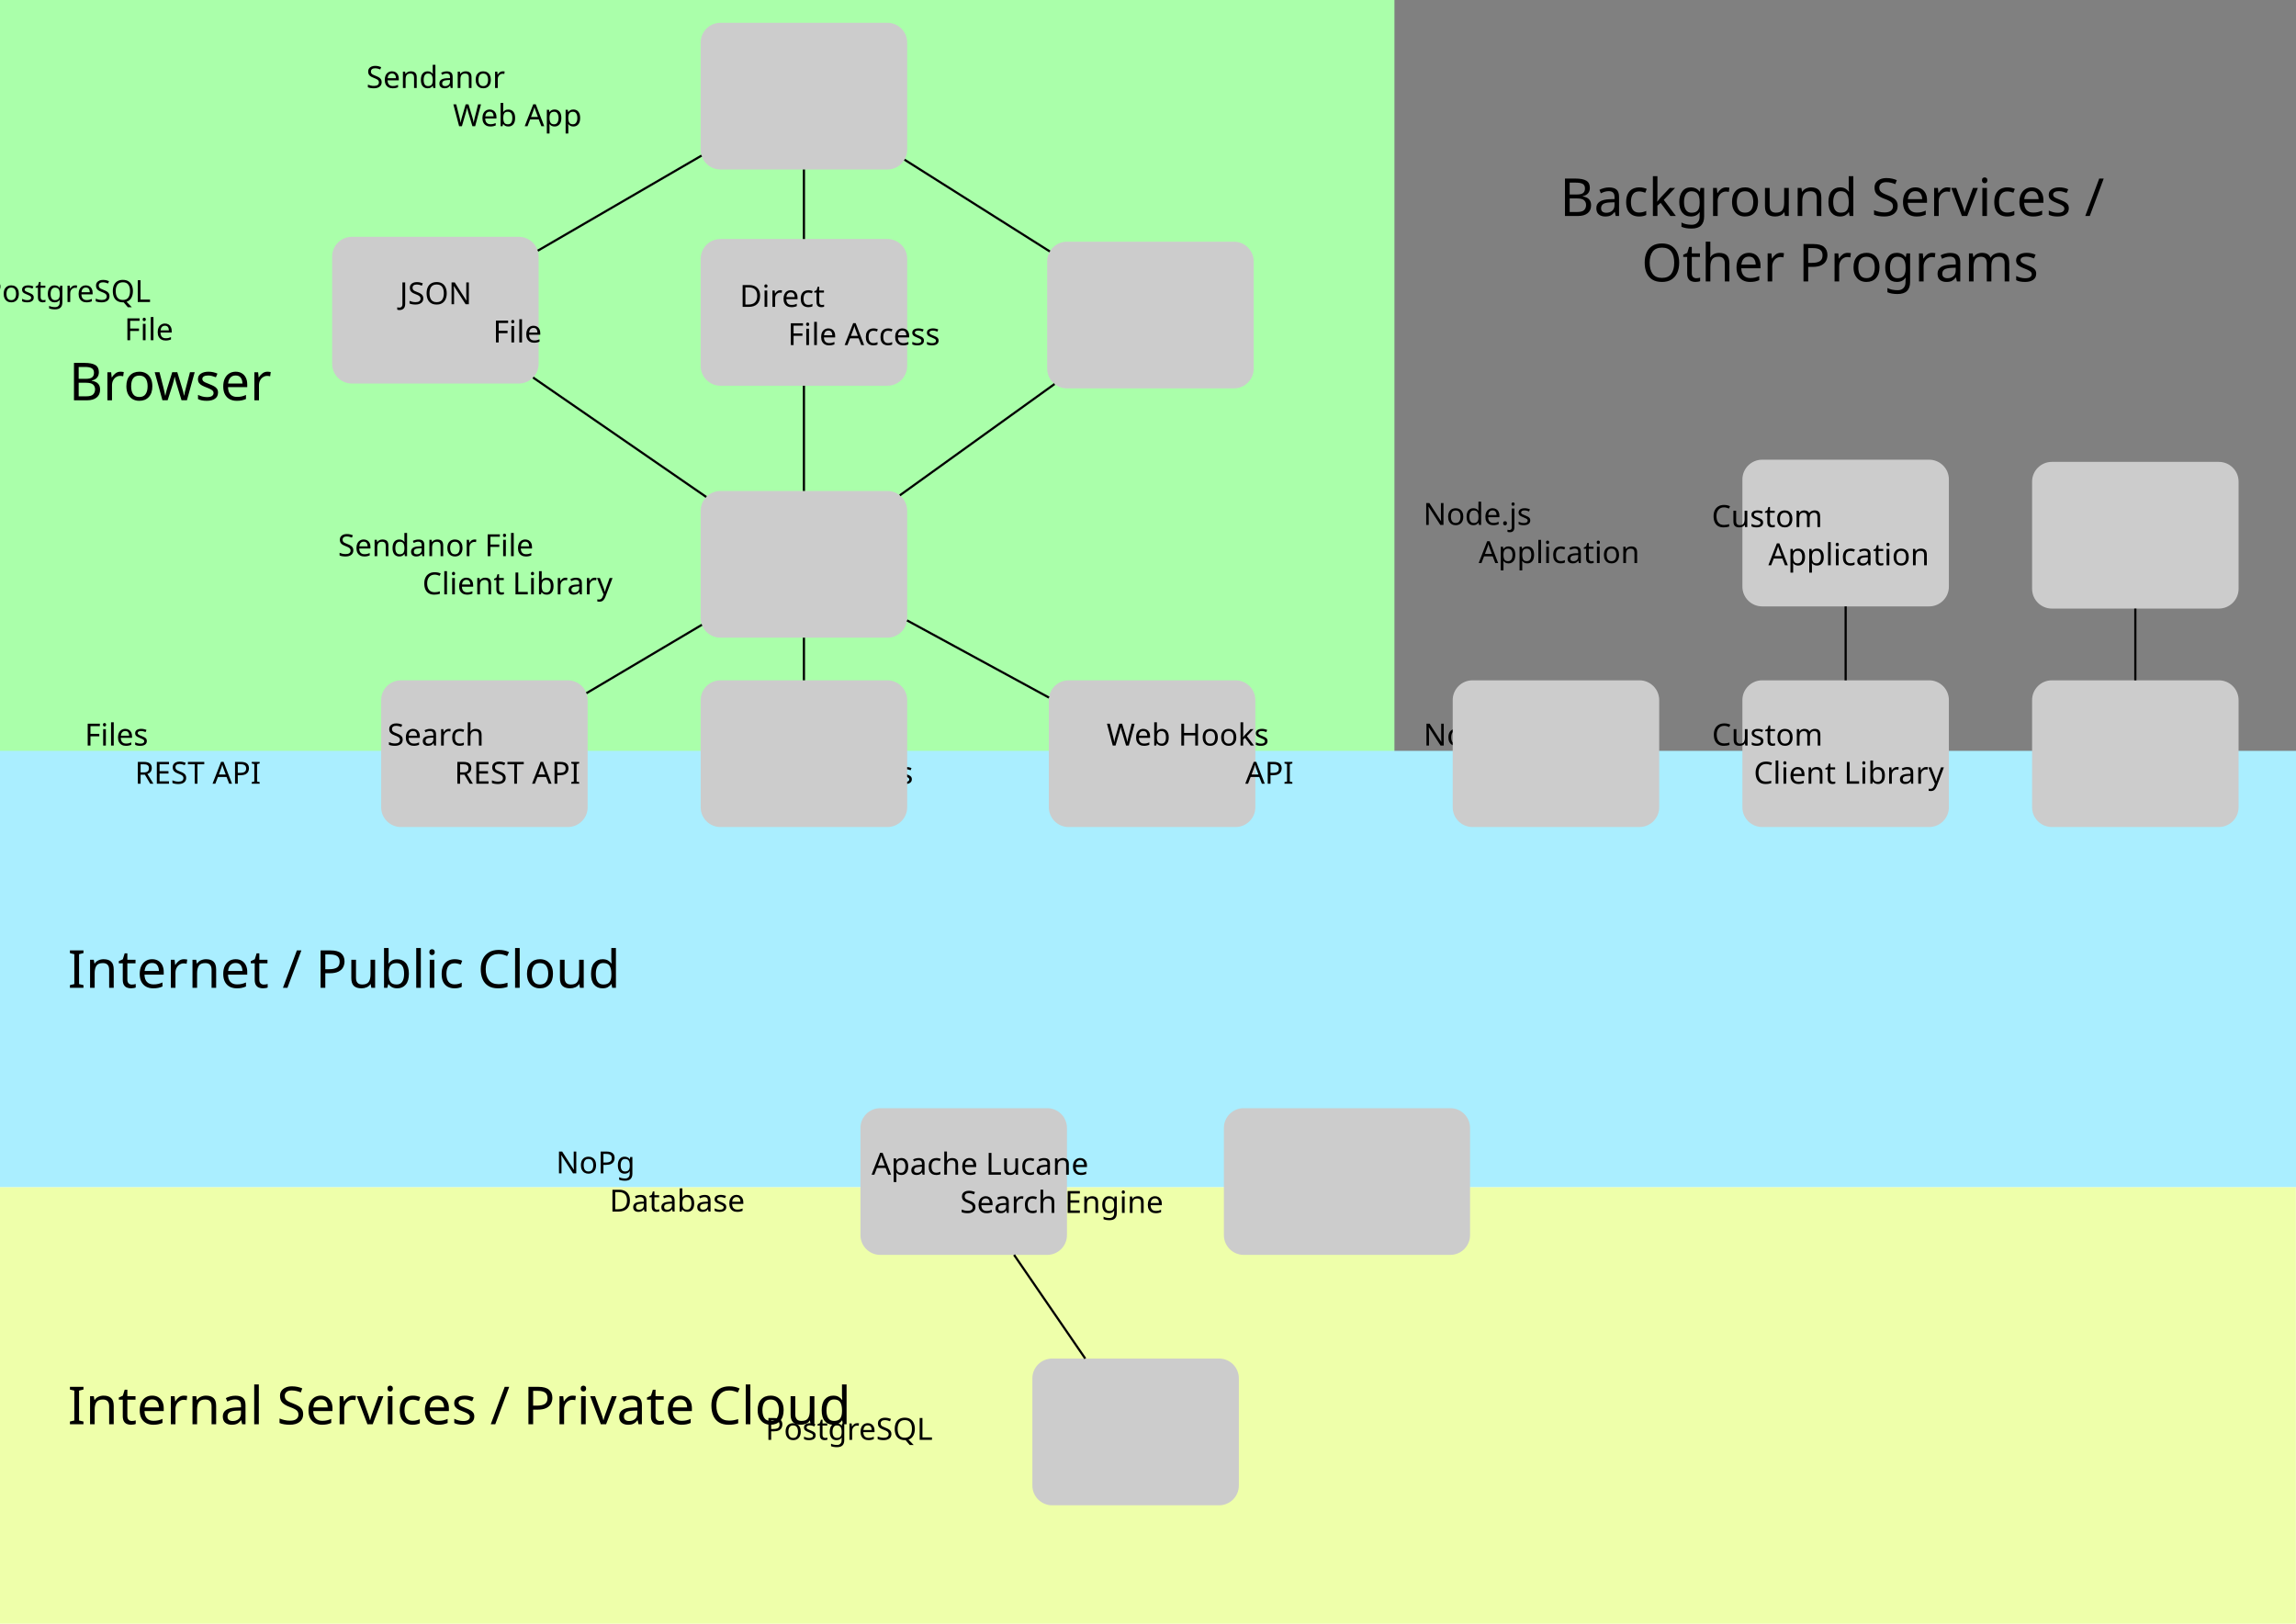
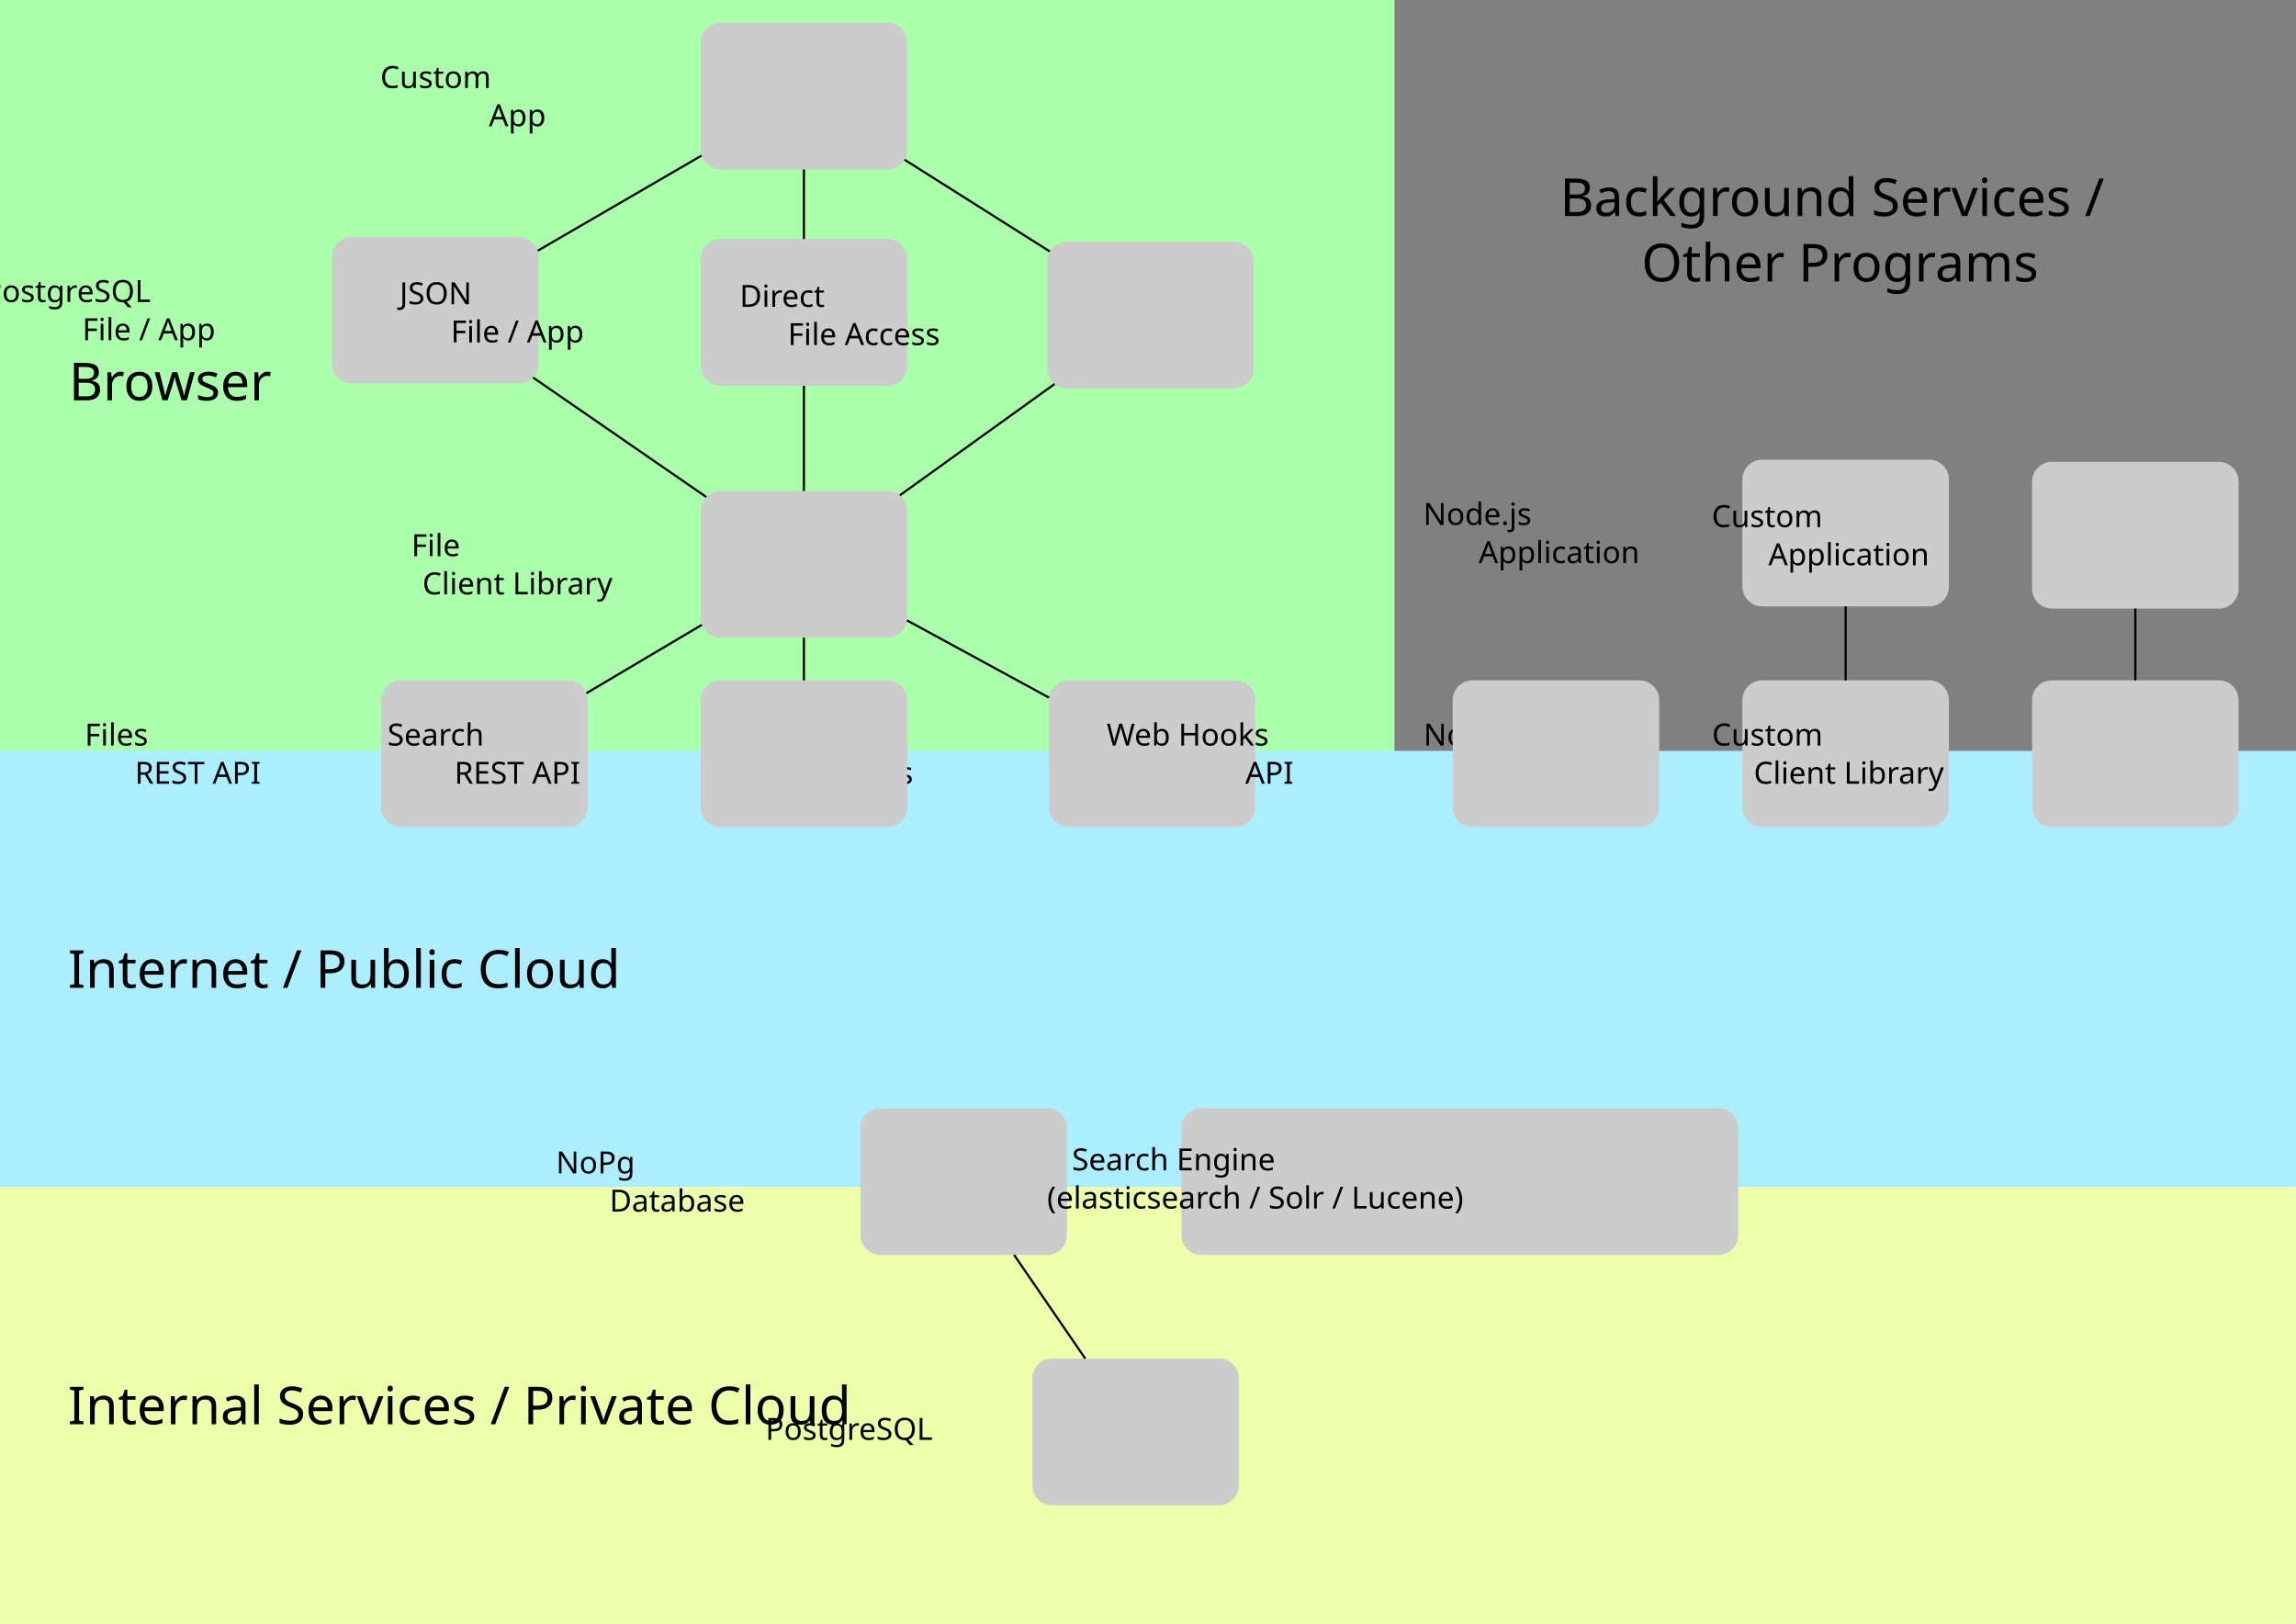
<svg xmlns="http://www.w3.org/2000/svg" width="1052.362" height="744.094" id="svg2" version="1.1">
  <defs id="defs4" />
  <g id="layer2" style="display:inline">
    <rect style="fill:#808080;fill-opacity:1;stroke:none" id="rect3663" width="432.345" height="358.991" x="620.017" y="0" />
    <rect style="fill:#aaffaa;fill-opacity:1;stroke:none;display:inline" id="rect3493" width="639.138" height="350.063" x="0" y="0" ry="0" />
    <rect style="fill:#aaeeff;fill-opacity:1;stroke:none" id="rect3554" width="1052.376" height="200" x="0" y="344.094" />
    <rect style="fill:#eeffaa;fill-opacity:1;stroke:none" id="rect3556" width="1052.289" height="200" x="0" y="544.094" />
    <text xml:space="preserve" style="font-size:14px;font-style:normal;font-variant:normal;font-weight:normal;font-stretch:normal;text-align:start;line-height:125%;letter-spacing:0px;word-spacing:0px;writing-mode:lr-tb;text-anchor:start;fill:#000000;fill-opacity:1;stroke:none;display:inline;font-family:Sans;-inkscape-font-specification:Sans" x="31.097" y="652.684" id="text3558">
      <tspan id="tspan3560" x="31.097" y="652.684" style="font-size:24px;font-style:normal;font-variant:normal;font-weight:normal;font-stretch:normal;text-align:start;line-height:125%;writing-mode:lr-tb;text-anchor:start;font-family:Sans;-inkscape-font-specification:Sans">Internal Services / Private Cloud</tspan>
    </text>
    <text xml:space="preserve" style="font-size:14px;font-style:normal;font-variant:normal;font-weight:normal;font-stretch:normal;text-align:start;line-height:125%;letter-spacing:0px;word-spacing:0px;writing-mode:lr-tb;text-anchor:start;fill:#000000;fill-opacity:1;stroke:none;display:inline;font-family:Sans;-inkscape-font-specification:Sans" x="31.097" y="452.684" id="text3562">
      <tspan id="tspan3564" x="31.097" y="452.684" style="font-size:24px;font-style:normal;font-variant:normal;font-weight:normal;font-stretch:normal;text-align:start;line-height:125%;writing-mode:lr-tb;text-anchor:start;font-family:Sans;-inkscape-font-specification:Sans">Internet / Public Cloud</tspan>
    </text>
    <text xml:space="preserve" style="font-size:14px;font-style:normal;font-variant:normal;font-weight:normal;font-stretch:normal;text-align:start;line-height:125%;letter-spacing:0px;word-spacing:0px;writing-mode:lr-tb;text-anchor:start;fill:#000000;fill-opacity:1;stroke:none;display:inline;font-family:Sans;-inkscape-font-specification:Sans" x="31.577" y="183.449" id="text3562-4">
      <tspan id="tspan3564-1" x="31.577" y="183.449" style="font-size:24px;font-style:normal;font-variant:normal;font-weight:normal;font-stretch:normal;text-align:start;line-height:125%;writing-mode:lr-tb;text-anchor:start;font-family:Sans;-inkscape-font-specification:Sans">Browser</tspan>
    </text>
    <text xml:space="preserve" style="font-size:14px;font-style:normal;font-variant:normal;font-weight:normal;font-stretch:normal;text-align:start;line-height:125%;letter-spacing:0px;word-spacing:0px;writing-mode:lr-tb;text-anchor:start;fill:#000000;fill-opacity:1;stroke:none;display:inline;font-family:Sans;-inkscape-font-specification:Sans" x="852.46" y="98.975" id="text3562-4-6">
      <tspan id="tspan3564-1-1" x="852.46" y="98.975" style="font-size:24px;font-style:normal;font-variant:normal;font-weight:normal;font-stretch:normal;text-align:center;line-height:125%;writing-mode:lr-tb;text-anchor:middle;font-family:Sans;-inkscape-font-specification:Sans">Background Services /</tspan>
      <tspan x="852.46" y="128.975" style="font-size:24px;font-style:normal;font-variant:normal;font-weight:normal;font-stretch:normal;text-align:center;line-height:125%;writing-mode:lr-tb;text-anchor:middle;font-family:Sans;-inkscape-font-specification:Sans" id="tspan3865">Other Programs</tspan>
    </text>
  </g>
  <g id="layer1" transform="translate(0,-308.2677)" style="display:inline">
    <g id="g3053" transform="translate(57.34969,-225.8701)">
      <rect ry="9.067" y="759.138" x="263.804" height="67.23" width="94.646" id="rect2985-7" style="fill:#cccccc;fill-opacity:1;stroke:none" />
      <text id="text2987-4" y="789.014" x="310.871" style="font-size:144px;font-style:normal;font-weight:normal;text-align:center;line-height:125%;letter-spacing:0px;word-spacing:0px;text-anchor:middle;fill:#000000;fill-opacity:1;stroke:none;font-family:Sans" xml:space="preserve">
-         <tspan style="font-size:14px;font-style:normal;font-variant:normal;font-weight:normal;font-stretch:normal;text-align:center;line-height:125%;writing-mode:lr-tb;text-anchor:middle;font-family:Sans;-inkscape-font-specification:Sans" y="789.014" x="310.871" id="tspan3031">Sendanor File</tspan>
+         <tspan style="font-size:14px;font-style:normal;font-variant:normal;font-weight:normal;font-stretch:normal;text-align:center;line-height:125%;writing-mode:lr-tb;text-anchor:middle;font-family:Sans;-inkscape-font-specification:Sans" y="789.014" x="310.871" id="tspan3031">File</tspan>
        <tspan style="font-size:14px;font-style:normal;font-variant:normal;font-weight:normal;font-stretch:normal;text-align:center;line-height:125%;writing-mode:lr-tb;text-anchor:middle;font-family:Sans;-inkscape-font-specification:Sans" y="806.514" x="310.871" id="tspan3317">Client Library</tspan>
      </text>
    </g>
    <g id="g2993-4" transform="translate(-157.7044,-274.4814)">
      <rect ry="9.067" y="593.193" x="478.858" height="67.23" width="94.646" id="rect2985-8" style="fill:#cccccc;fill-opacity:1;stroke:none" />
      <text id="text2987-8" y="623.075" x="525.894" style="font-size:144px;font-style:normal;font-weight:normal;text-align:center;line-height:125%;letter-spacing:0px;word-spacing:0px;text-anchor:middle;fill:#000000;fill-opacity:1;stroke:none;font-family:Sans" xml:space="preserve">
-         <tspan id="tspan2991-4" style="font-size:14px;font-style:normal;font-variant:normal;font-weight:normal;font-stretch:normal;text-align:center;line-height:125%;writing-mode:lr-tb;text-anchor:middle;font-family:Sans;-inkscape-font-specification:Sans" y="623.075" x="525.894">Sendanor</tspan>
-         <tspan style="font-size:14px;font-style:normal;font-variant:normal;font-weight:normal;font-stretch:normal;text-align:center;line-height:125%;writing-mode:lr-tb;text-anchor:middle;font-family:Sans;-inkscape-font-specification:Sans" y="640.575" x="525.894" id="tspan3091">Web App</tspan>
+         <tspan id="tspan2991-4" style="font-size:14px;font-style:normal;font-variant:normal;font-weight:normal;font-stretch:normal;text-align:center;line-height:125%;writing-mode:lr-tb;text-anchor:middle;font-family:Sans;-inkscape-font-specification:Sans" y="623.075" x="525.894">Custom</tspan>
+         <tspan style="font-size:14px;font-style:normal;font-variant:normal;font-weight:normal;font-stretch:normal;text-align:center;line-height:125%;writing-mode:lr-tb;text-anchor:middle;font-family:Sans;-inkscape-font-specification:Sans" y="640.575" x="525.894" id="tspan3091">App</tspan>
      </text>
    </g>
    <g id="g2993-5-1" transform="translate(-84.46833,222.9177)">
      <rect ry="9.067" y="593.193" x="478.858" height="67.23" width="94.646" id="rect2985-5-5" style="fill:#cccccc;fill-opacity:1;stroke:none" />
      <text id="text2987-1-2" y="623.075" x="525.894" style="font-size:144px;font-style:normal;font-weight:normal;text-align:center;line-height:125%;letter-spacing:0px;word-spacing:0px;text-anchor:middle;fill:#000000;fill-opacity:1;stroke:none;font-family:Sans" xml:space="preserve">
        <tspan style="font-size:14px;font-style:normal;font-variant:normal;font-weight:normal;font-stretch:normal;text-align:center;line-height:125%;writing-mode:lr-tb;text-anchor:middle;font-family:Sans;-inkscape-font-specification:Sans" y="623.075" x="525.894" id="tspan3135-6">NoPg</tspan>
        <tspan style="font-size:14px;font-style:normal;font-variant:normal;font-weight:normal;font-stretch:normal;text-align:center;line-height:125%;writing-mode:lr-tb;text-anchor:middle;font-family:Sans;-inkscape-font-specification:Sans" y="640.575" x="525.894" id="tspan3173">Database</tspan>
      </text>
    </g>
    <g id="g3248" transform="translate(15.42837,64.64976)">
      <rect ry="9.067" y="866.214" x="457.753" height="67.23" width="94.646" id="rect2985-5-5-1" style="fill:#cccccc;fill-opacity:1;stroke:none" />
      <text id="text2987-1-2-6" y="903.456" x="504.789" style="font-size:144px;font-style:normal;font-weight:normal;text-align:center;line-height:125%;letter-spacing:0px;word-spacing:0px;text-anchor:middle;fill:#000000;fill-opacity:1;stroke:none;font-family:Sans" xml:space="preserve">
        <tspan style="font-size:14px;font-style:normal;font-variant:normal;font-weight:normal;font-stretch:normal;text-align:center;line-height:125%;writing-mode:lr-tb;text-anchor:middle;font-family:Sans;-inkscape-font-specification:Sans" y="903.456" x="504.789" id="tspan3173-5">PostgreSQL</tspan>
      </text>
    </g>
    <g id="g2993" transform="translate(-326.6289,-176.3955)">
      <rect ry="9.067" y="593.193" x="478.858" height="67.23" width="94.646" id="rect2985" style="fill:#cccccc;fill-opacity:1;stroke:none" />
      <text id="text2987" y="623.075" x="525.894" style="font-size:144px;font-style:normal;font-weight:normal;text-align:center;line-height:125%;letter-spacing:0px;word-spacing:0px;text-anchor:middle;fill:#000000;fill-opacity:1;stroke:none;font-family:Sans" xml:space="preserve">
        <tspan style="font-size:14px;font-style:normal;font-variant:normal;font-weight:normal;font-stretch:normal;text-align:center;line-height:125%;writing-mode:lr-tb;text-anchor:middle;font-family:Sans;-inkscape-font-specification:Sans" y="623.075" x="525.894" id="tspan2989">PostgreSQL</tspan>
-         <tspan id="tspan2991" style="font-size:14px;font-style:normal;font-variant:normal;font-weight:normal;font-stretch:normal;text-align:center;line-height:125%;writing-mode:lr-tb;text-anchor:middle;font-family:Sans;-inkscape-font-specification:Sans" y="640.575" x="525.894">File</tspan>
+         <tspan id="tspan2991" style="font-size:14px;font-style:normal;font-variant:normal;font-weight:normal;font-stretch:normal;text-align:center;line-height:125%;writing-mode:lr-tb;text-anchor:middle;font-family:Sans;-inkscape-font-specification:Sans" y="640.575" x="525.894">File / App</tspan>
      </text>
    </g>
    <g id="g2993-1" transform="translate(-157.7044,-175.3854)">
      <rect ry="9.067" y="593.193" x="478.858" height="67.23" width="94.646" id="rect2985-4" style="fill:#cccccc;fill-opacity:1;stroke:none" />
      <text id="text2987-2" y="623.075" x="525.894" style="font-size:144px;font-style:normal;font-weight:normal;text-align:center;line-height:125%;letter-spacing:0px;word-spacing:0px;text-anchor:middle;fill:#000000;fill-opacity:1;stroke:none;font-family:Sans" xml:space="preserve">
        <tspan id="tspan2991-2" style="font-size:14px;font-style:normal;font-variant:normal;font-weight:normal;font-stretch:normal;text-align:center;line-height:125%;writing-mode:lr-tb;text-anchor:middle;font-family:Sans;-inkscape-font-specification:Sans" y="623.075" x="525.894">JSON</tspan>
-         <tspan style="font-size:14px;font-style:normal;font-variant:normal;font-weight:normal;font-stretch:normal;text-align:center;line-height:125%;writing-mode:lr-tb;text-anchor:middle;font-family:Sans;-inkscape-font-specification:Sans" y="640.575" x="525.894" id="tspan3207">File</tspan>
+         <tspan style="font-size:14px;font-style:normal;font-variant:normal;font-weight:normal;font-stretch:normal;text-align:center;line-height:125%;writing-mode:lr-tb;text-anchor:middle;font-family:Sans;-inkscape-font-specification:Sans" y="640.575" x="525.894" id="tspan3207">File / App</tspan>
      </text>
    </g>
    <g id="g2993-1-7" transform="translate(1.118553,-174.1732)">
      <rect ry="9.067" y="593.193" x="478.858" height="67.23" width="94.646" id="rect2985-4-6" style="fill:#cccccc;fill-opacity:1;stroke:none" />
      <text id="text2987-2-1" y="623.075" x="525.894" style="font-size:144px;font-style:normal;font-weight:normal;text-align:center;line-height:125%;letter-spacing:0px;word-spacing:0px;text-anchor:middle;fill:#000000;fill-opacity:1;stroke:none;font-family:Sans" xml:space="preserve">
        <tspan style="font-size:14px;font-style:normal;font-variant:normal;font-weight:normal;font-stretch:normal;text-align:center;line-height:125%;writing-mode:lr-tb;text-anchor:middle;font-family:Sans;-inkscape-font-specification:Sans" y="623.075" x="525.894" id="tspan3207-9">Direct</tspan>
        <tspan style="font-size:14px;font-style:normal;font-variant:normal;font-weight:normal;font-stretch:normal;text-align:center;line-height:125%;writing-mode:lr-tb;text-anchor:middle;font-family:Sans;-inkscape-font-specification:Sans" y="640.575" x="525.894" id="tspan3311">File Access</tspan>
      </text>
    </g>
    <g id="g2993-5" transform="translate(-304.1529,26.84711)">
      <rect ry="9.067" y="593.193" x="478.858" height="67.23" width="94.646" id="rect2985-5" style="fill:#cccccc;fill-opacity:1;stroke:none" />
      <text id="text2987-1" y="623.075" x="525.894" style="font-size:144px;font-style:normal;font-weight:normal;text-align:center;line-height:125%;letter-spacing:0px;word-spacing:0px;text-anchor:middle;fill:#000000;fill-opacity:1;stroke:none;font-family:Sans" xml:space="preserve">
        <tspan style="font-size:14px;font-style:normal;font-variant:normal;font-weight:normal;font-stretch:normal;text-align:center;line-height:125%;writing-mode:lr-tb;text-anchor:middle;font-family:Sans;-inkscape-font-specification:Sans" y="623.075" x="527.835" id="tspan3133">Files </tspan>
        <tspan style="font-size:14px;font-style:normal;font-variant:normal;font-weight:normal;font-stretch:normal;text-align:center;line-height:125%;writing-mode:lr-tb;text-anchor:middle;font-family:Sans;-inkscape-font-specification:Sans" y="640.575" x="525.894" id="tspan3135">REST API</tspan>
      </text>
    </g>
    <g id="g3409" transform="translate(-129.047,-95.3584)">
      <rect ry="9.067" y="715.398" x="609.781" height="67.23" width="94.646" id="rect2985-5-7" style="fill:#cccccc;fill-opacity:1;stroke:none" />
      <text id="text2987-1-9" y="745.278" x="657.053" style="font-size:144px;font-style:normal;font-weight:normal;text-align:center;line-height:125%;letter-spacing:0px;word-spacing:0px;text-anchor:middle;fill:#000000;fill-opacity:1;stroke:none;font-family:Sans" xml:space="preserve">
        <tspan style="font-size:14px;font-style:normal;font-variant:normal;font-weight:normal;font-stretch:normal;text-align:center;line-height:125%;writing-mode:lr-tb;text-anchor:middle;font-family:Sans;-inkscape-font-specification:Sans" y="745.278" x="657.053" id="tspan3135-4">Socket.io</tspan>
        <tspan style="font-size:14px;font-style:normal;font-variant:normal;font-weight:normal;font-stretch:normal;text-align:center;line-height:125%;writing-mode:lr-tb;text-anchor:middle;font-family:Sans;-inkscape-font-specification:Sans" y="762.778" x="657.053" id="tspan3403">Events</tspan>
      </text>
    </g>
    <path style="fill:none;stroke:#000000;stroke-width:1px;stroke-linecap:butt;stroke-linejoin:miter;stroke-opacity:1" d="M 497.424,930.864 464.794,883.341" id="path3471" />
    <path style="fill:none;stroke:#000000;stroke-width:1px;stroke-linecap:butt;stroke-linejoin:miter;stroke-opacity:1" d="m 321.715,594.59 -52.925,31.358" id="path3477" />
    <path style="fill:none;stroke:#000000;stroke-width:1px;stroke-linecap:butt;stroke-linejoin:miter;stroke-opacity:1" d="m 415.729,592.576 65.076,35.385" id="path3479" />
    <path style="fill:none;stroke:#000000;stroke-width:1px;stroke-linecap:butt;stroke-linejoin:miter;stroke-opacity:1" d="m 368.477,485.038 0,48.23" id="path3481" />
    <path style="fill:none;stroke:#000000;stroke-width:1px;stroke-linecap:butt;stroke-linejoin:miter;stroke-opacity:1" d="M 323.707,536.015 244.322,481.28" id="path3483" />
    <path style="fill:none;stroke:#000000;stroke-width:1px;stroke-linecap:butt;stroke-linejoin:miter;stroke-opacity:1" d="M 412.427,535.268 483.35,484.25" id="path3485" />
    <path style="fill:none;stroke:#000000;stroke-width:1px;stroke-linecap:butt;stroke-linejoin:miter;stroke-opacity:1" d="m 321.558,379.57 -75.087,43.599" id="path3487" />
    <path style="fill:none;stroke:#000000;stroke-width:1px;stroke-linecap:butt;stroke-linejoin:miter;stroke-opacity:1" d="m 414.575,381.441 66.626,42.079" id="path3489" />
    <path style="fill:none;stroke:#000000;stroke-width:1px;stroke-linecap:butt;stroke-linejoin:miter;stroke-opacity:1" d="m 368.477,385.942 0,31.866" id="path3491" />
    <g style="display:inline" id="g2993-4-1" transform="translate(319.7646,-74.26153)">
      <rect ry="9.067" y="593.193" x="478.858" height="67.23" width="94.646" id="rect2985-8-3" style="fill:#cccccc;fill-opacity:1;stroke:none" />
      <text id="text2987-8-8" y="623.075" x="525.894" style="font-size:144px;font-style:normal;font-weight:normal;text-align:center;line-height:125%;letter-spacing:0px;word-spacing:0px;text-anchor:middle;fill:#000000;fill-opacity:1;stroke:none;font-family:Sans" xml:space="preserve">
        <tspan style="font-size:14px;font-style:normal;font-variant:normal;font-weight:normal;font-stretch:normal;text-align:center;line-height:125%;writing-mode:lr-tb;text-anchor:middle;font-family:Sans;-inkscape-font-specification:Sans" y="623.075" x="525.894" id="tspan3625">Node.js</tspan>
        <tspan style="font-size:14px;font-style:normal;font-variant:normal;font-weight:normal;font-stretch:normal;text-align:center;line-height:125%;writing-mode:lr-tb;text-anchor:middle;font-family:Sans;-inkscape-font-specification:Sans" y="640.575" x="525.894" id="tspan3629">Application</tspan>
      </text>
    </g>
    <g style="display:inline" id="g2993-4-1-1" transform="translate(319.7646,26.84711)">
      <rect ry="9.067" y="593.193" x="478.858" height="67.23" width="94.646" id="rect2985-8-3-9" style="fill:#cccccc;fill-opacity:1;stroke:none" />
      <text id="text2987-8-8-8" y="623.075" x="525.894" style="font-size:144px;font-style:normal;font-weight:normal;text-align:center;line-height:125%;letter-spacing:0px;word-spacing:0px;text-anchor:middle;fill:#000000;fill-opacity:1;stroke:none;font-family:Sans" xml:space="preserve">
        <tspan style="font-size:14px;font-style:normal;font-variant:normal;font-weight:normal;font-stretch:normal;text-align:center;line-height:125%;writing-mode:lr-tb;text-anchor:middle;font-family:Sans;-inkscape-font-specification:Sans" y="623.075" x="527.835" id="tspan3629-5">Node.js </tspan>
        <tspan style="font-size:14px;font-style:normal;font-variant:normal;font-weight:normal;font-stretch:normal;text-align:center;line-height:125%;writing-mode:lr-tb;text-anchor:middle;font-family:Sans;-inkscape-font-specification:Sans" y="640.575" x="525.894" id="tspan3699">Client Library</tspan>
      </text>
    </g>
    <path style="fill:none;stroke:#000000;stroke-width:1px;stroke-linecap:butt;stroke-linejoin:miter;stroke-opacity:1" d="m 845.946,586.161 -10e-6,33.878" id="path3701" />
    <g style="display:inline" id="g2993-4-1-1-0" transform="translate(452.5426,26.84711)">
      <rect ry="9.067" y="593.193" x="478.858" height="67.23" width="94.646" id="rect2985-8-3-9-2" style="fill:#cccccc;fill-opacity:1;stroke:none" />
      <text id="text2987-8-8-8-8" y="623.075" x="525.894" style="font-size:144px;font-style:normal;font-weight:normal;text-align:center;line-height:125%;letter-spacing:0px;word-spacing:0px;text-anchor:middle;fill:#000000;fill-opacity:1;stroke:none;font-family:Sans" xml:space="preserve">
        <tspan style="font-size:14px;font-style:normal;font-variant:normal;font-weight:normal;font-stretch:normal;text-align:center;line-height:125%;writing-mode:lr-tb;text-anchor:middle;font-family:Sans;-inkscape-font-specification:Sans" y="623.075" x="527.835" id="tspan3629-5-6">Custom </tspan>
        <tspan style="font-size:14px;font-style:normal;font-variant:normal;font-weight:normal;font-stretch:normal;text-align:center;line-height:125%;writing-mode:lr-tb;text-anchor:middle;font-family:Sans;-inkscape-font-specification:Sans" y="640.575" x="525.894" id="tspan3699-0">Client Library</tspan>
      </text>
    </g>
    <g style="display:inline" id="g2993-4-1-2" transform="translate(452.5426,-73.26223)">
      <rect ry="9.067" y="593.193" x="478.858" height="67.23" width="94.646" id="rect2985-8-3-4" style="fill:#cccccc;fill-opacity:1;stroke:none" />
      <text id="text2987-8-8-86" y="623.075" x="525.894" style="font-size:144px;font-style:normal;font-weight:normal;text-align:center;line-height:125%;letter-spacing:0px;word-spacing:0px;text-anchor:middle;fill:#000000;fill-opacity:1;stroke:none;font-family:Sans" xml:space="preserve">
        <tspan style="font-size:14px;font-style:normal;font-variant:normal;font-weight:normal;font-stretch:normal;text-align:center;line-height:125%;writing-mode:lr-tb;text-anchor:middle;font-family:Sans;-inkscape-font-specification:Sans" y="623.075" x="525.894" id="tspan3625-5">Custom</tspan>
        <tspan style="font-size:14px;font-style:normal;font-variant:normal;font-weight:normal;font-stretch:normal;text-align:center;line-height:125%;writing-mode:lr-tb;text-anchor:middle;font-family:Sans;-inkscape-font-specification:Sans" y="640.575" x="525.894" id="tspan3629-0">Application</tspan>
      </text>
    </g>
    <path style="fill:none;stroke:#000000;stroke-width:1px;stroke-linecap:butt;stroke-linejoin:miter;stroke-opacity:1" d="m 978.724,587.161 -10e-6,32.879" id="path3842" />
-     <g id="g4023" transform="translate(13.13198,7.3241154e-8)">
-       <rect ry="9.067" y="816.11" x="547.832" height="67.23" width="112.829" id="rect2985-5-5-8" style="fill:#cccccc;fill-opacity:1;stroke:none" />
-       <text id="text2987-1-2-9" y="846.599" x="604.551" style="font-size:144px;font-style:normal;font-weight:normal;text-align:center;line-height:125%;letter-spacing:0px;word-spacing:0px;text-anchor:middle;fill:#000000;fill-opacity:1;stroke:none;font-family:Sans" xml:space="preserve">
-         <tspan style="font-size:14px;font-style:normal;font-variant:normal;font-weight:normal;font-stretch:normal;text-align:center;line-height:125%;writing-mode:lr-tb;text-anchor:middle;font-family:Sans;-inkscape-font-specification:Sans" y="846.599" x="604.551" id="tspan3135-6-3">Apache Lucane</tspan>
-         <tspan style="font-size:14px;font-style:normal;font-variant:normal;font-weight:normal;font-stretch:normal;text-align:center;line-height:125%;writing-mode:lr-tb;text-anchor:middle;font-family:Sans;-inkscape-font-specification:Sans" y="864.099" x="604.551" id="tspan3173-4">Search Engine</tspan>
-       </text>
-     </g>
+     <rect style="fill:#cccccc;fill-opacity:1;stroke:none" id="rect2985-5-5-8" width="255.26" height="67.23" x="541.472" y="816.11" ry="9.067" />
+     <text xml:space="preserve" style="font-size:144px;font-style:normal;font-weight:normal;text-align:center;line-height:125%;letter-spacing:0px;word-spacing:0px;text-anchor:middle;fill:#000000;fill-opacity:1;stroke:none;font-family:Sans" x="668.938" y="844.599" id="text2987-1-2-9">
+       <tspan id="tspan3173-4" x="668.938" y="844.599" style="font-size:14px;font-style:normal;font-variant:normal;font-weight:normal;font-stretch:normal;text-align:center;line-height:125%;writing-mode:lr-tb;text-anchor:middle;font-family:Sans;-inkscape-font-specification:Sans">Search Engine</tspan>
+       <tspan id="tspan3089" x="668.938" y="862.099" style="font-size:14px;font-style:normal;font-variant:normal;font-weight:normal;font-stretch:normal;text-align:center;line-height:125%;writing-mode:lr-tb;text-anchor:middle;font-family:Sans;-inkscape-font-specification:Sans">(elasticsearch / Solr / Lucene)</tspan>
+     </text>
    <g style="display:inline" id="g2993-5-4" transform="translate(-157.7044,26.84711)">
      <rect ry="9.067" y="593.193" x="478.858" height="67.23" width="94.646" id="rect2985-5-6" style="fill:#cccccc;fill-opacity:1;stroke:none" />
      <text id="text2987-1-0" y="623.075" x="525.894" style="font-size:144px;font-style:normal;font-weight:normal;text-align:center;line-height:125%;letter-spacing:0px;word-spacing:0px;text-anchor:middle;fill:#000000;fill-opacity:1;stroke:none;font-family:Sans" xml:space="preserve">
        <tspan style="font-size:14px;font-style:normal;font-variant:normal;font-weight:normal;font-stretch:normal;text-align:center;line-height:125%;writing-mode:lr-tb;text-anchor:middle;font-family:Sans;-inkscape-font-specification:Sans" y="623.075" x="525.894" id="tspan3133-6">Search</tspan>
        <tspan style="font-size:14px;font-style:normal;font-variant:normal;font-weight:normal;font-stretch:normal;text-align:center;line-height:125%;writing-mode:lr-tb;text-anchor:middle;font-family:Sans;-inkscape-font-specification:Sans" y="640.575" x="525.894" id="tspan3135-61">REST API</tspan>
      </text>
    </g>
    <g style="display:inline" id="g2993-4-1-1-8" transform="translate(186.9866,26.84711)">
      <rect ry="9.067" y="593.193" x="478.858" height="67.23" width="94.646" id="rect2985-8-3-9-4" style="fill:#cccccc;fill-opacity:1;stroke:none" />
      <text id="text2987-8-8-8-9" y="623.075" x="525.894" style="font-size:144px;font-style:normal;font-weight:normal;text-align:center;line-height:125%;letter-spacing:0px;word-spacing:0px;text-anchor:middle;fill:#000000;fill-opacity:1;stroke:none;font-family:Sans" xml:space="preserve">
        <tspan style="font-size:14px;font-style:normal;font-variant:normal;font-weight:normal;font-stretch:normal;text-align:center;line-height:125%;writing-mode:lr-tb;text-anchor:middle;font-family:Sans;-inkscape-font-specification:Sans" y="623.075" x="525.894" id="tspan3969">Web Hooks</tspan>
        <tspan style="font-size:14px;font-style:normal;font-variant:normal;font-weight:normal;font-stretch:normal;text-align:center;line-height:125%;writing-mode:lr-tb;text-anchor:middle;font-family:Sans;-inkscape-font-specification:Sans" y="640.575" x="525.894" id="tspan3973">API</tspan>
      </text>
    </g>
    <path style="fill:none;stroke:#000000;stroke-width:1px;stroke-linecap:butt;stroke-linejoin:miter;stroke-opacity:1" d="m 368.477,292.23 0,19.542" id="path4021" transform="translate(0,308.2677)" />
  </g>
</svg>
